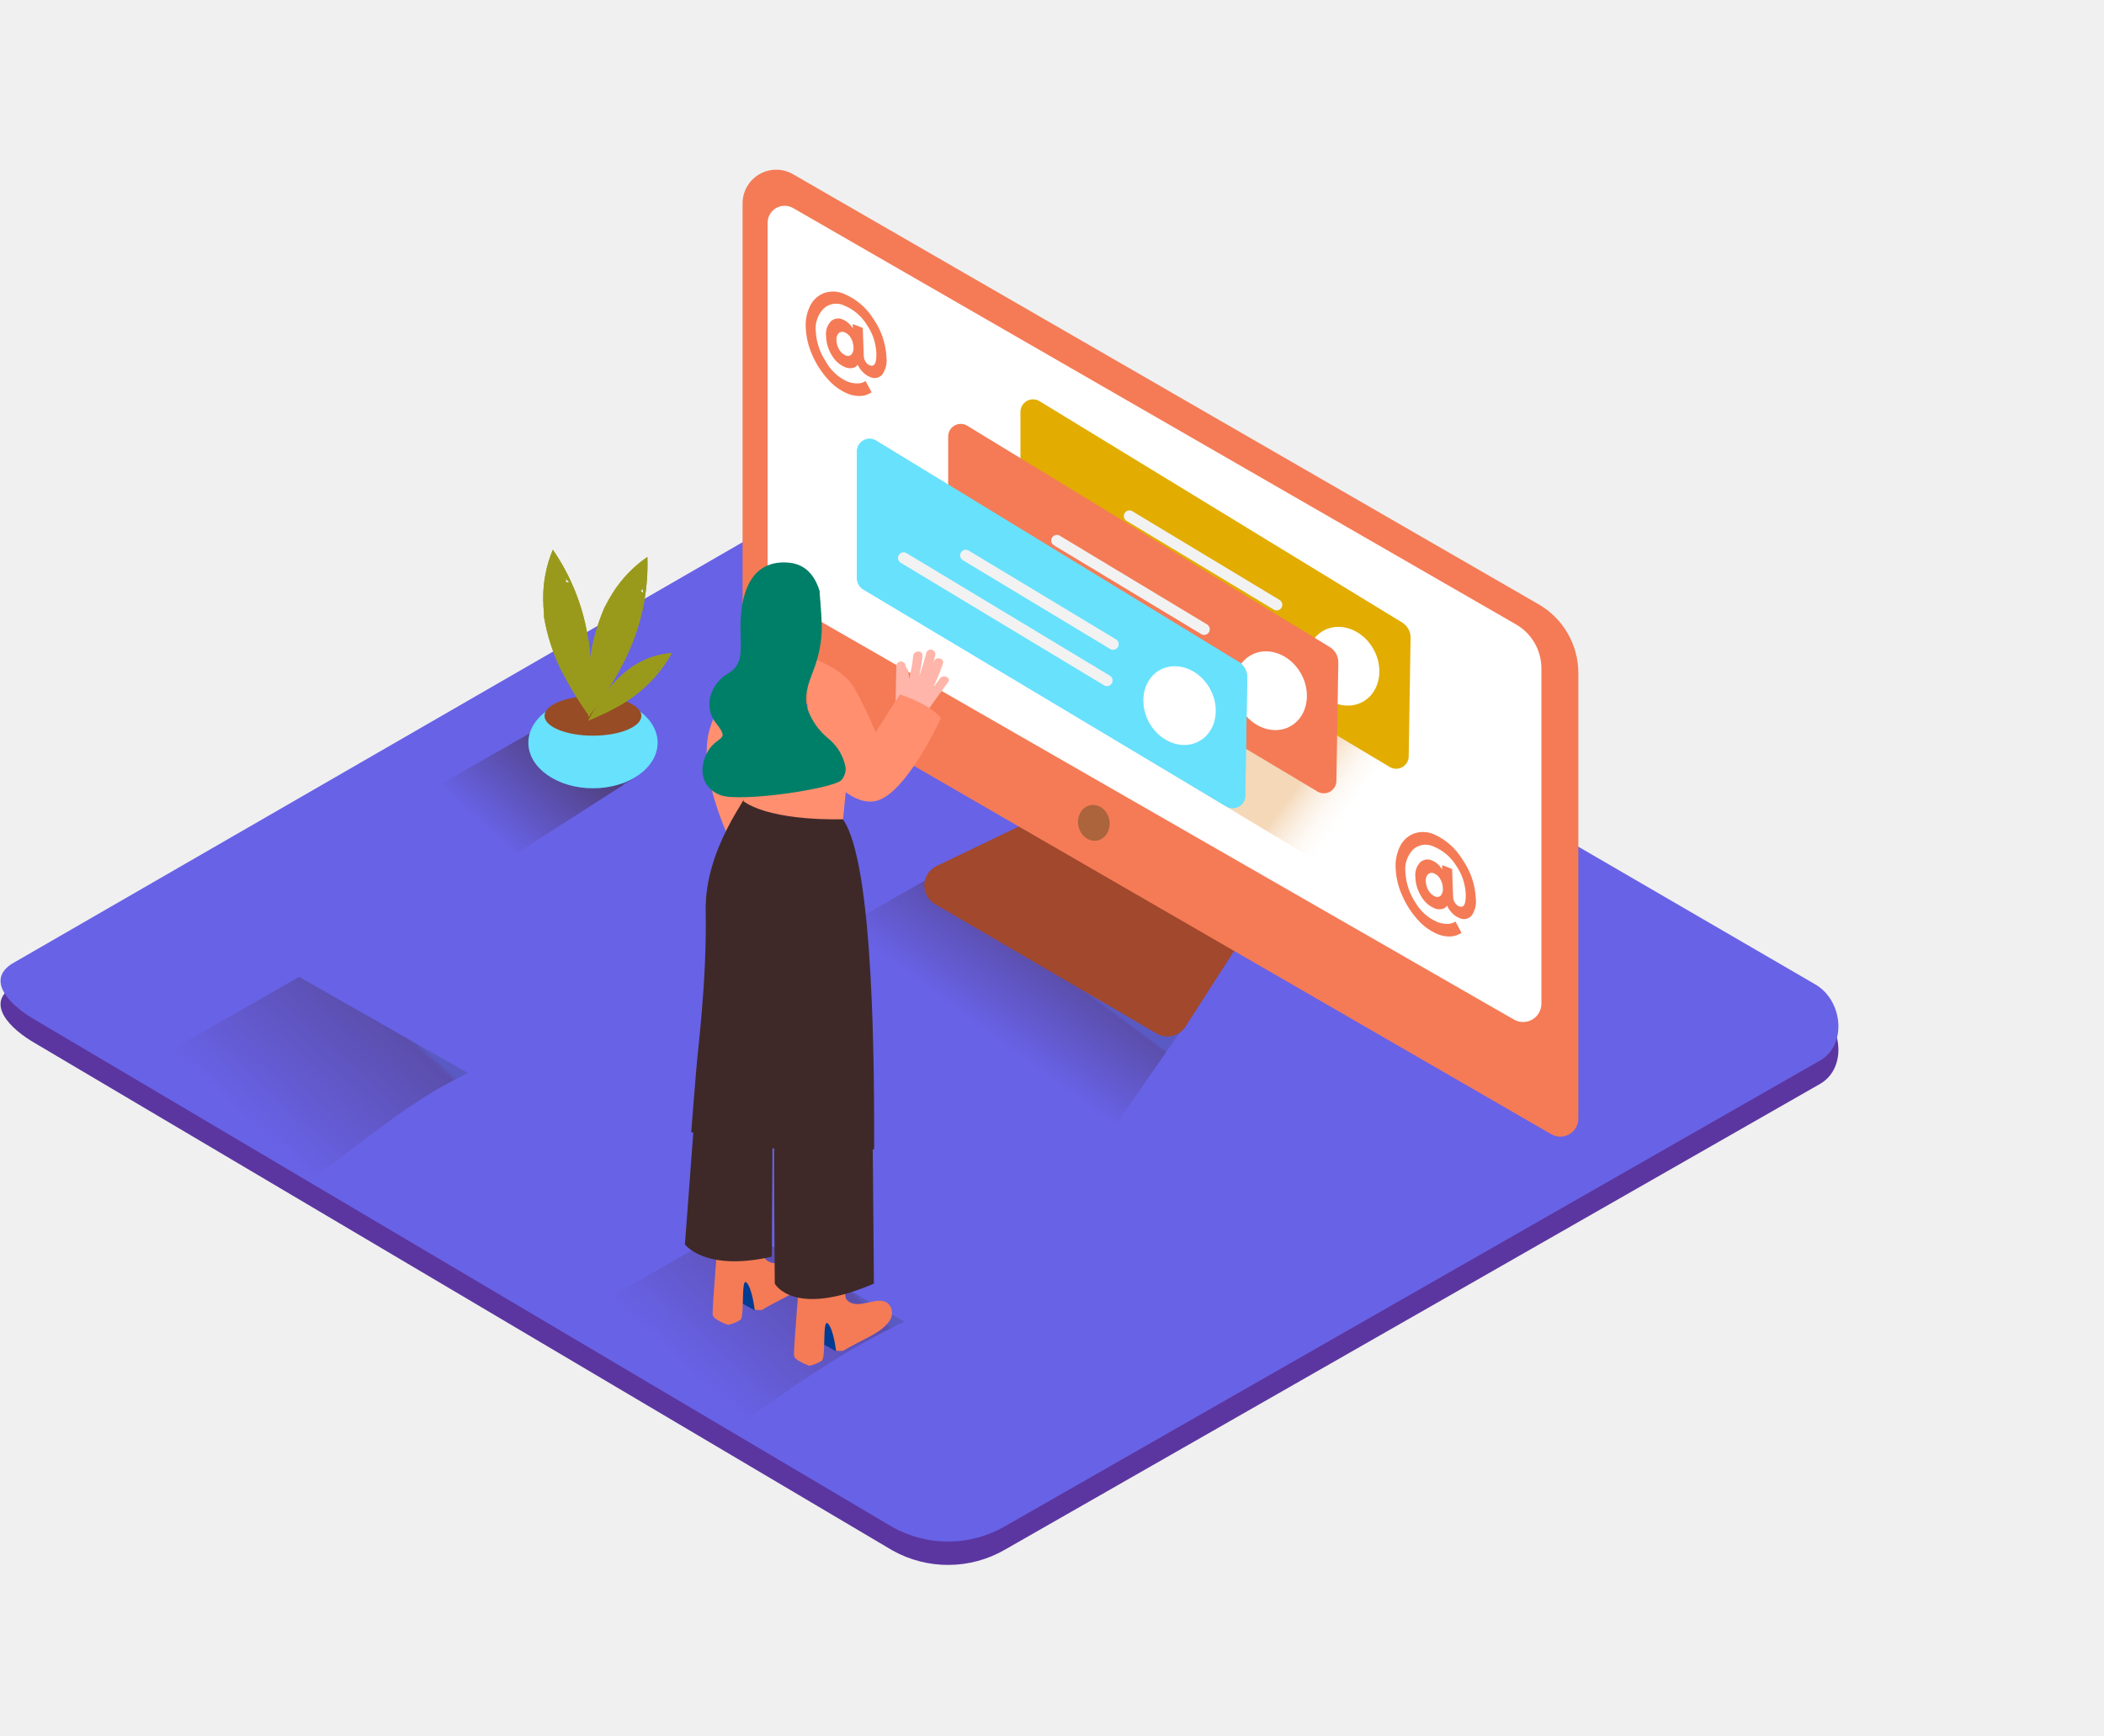
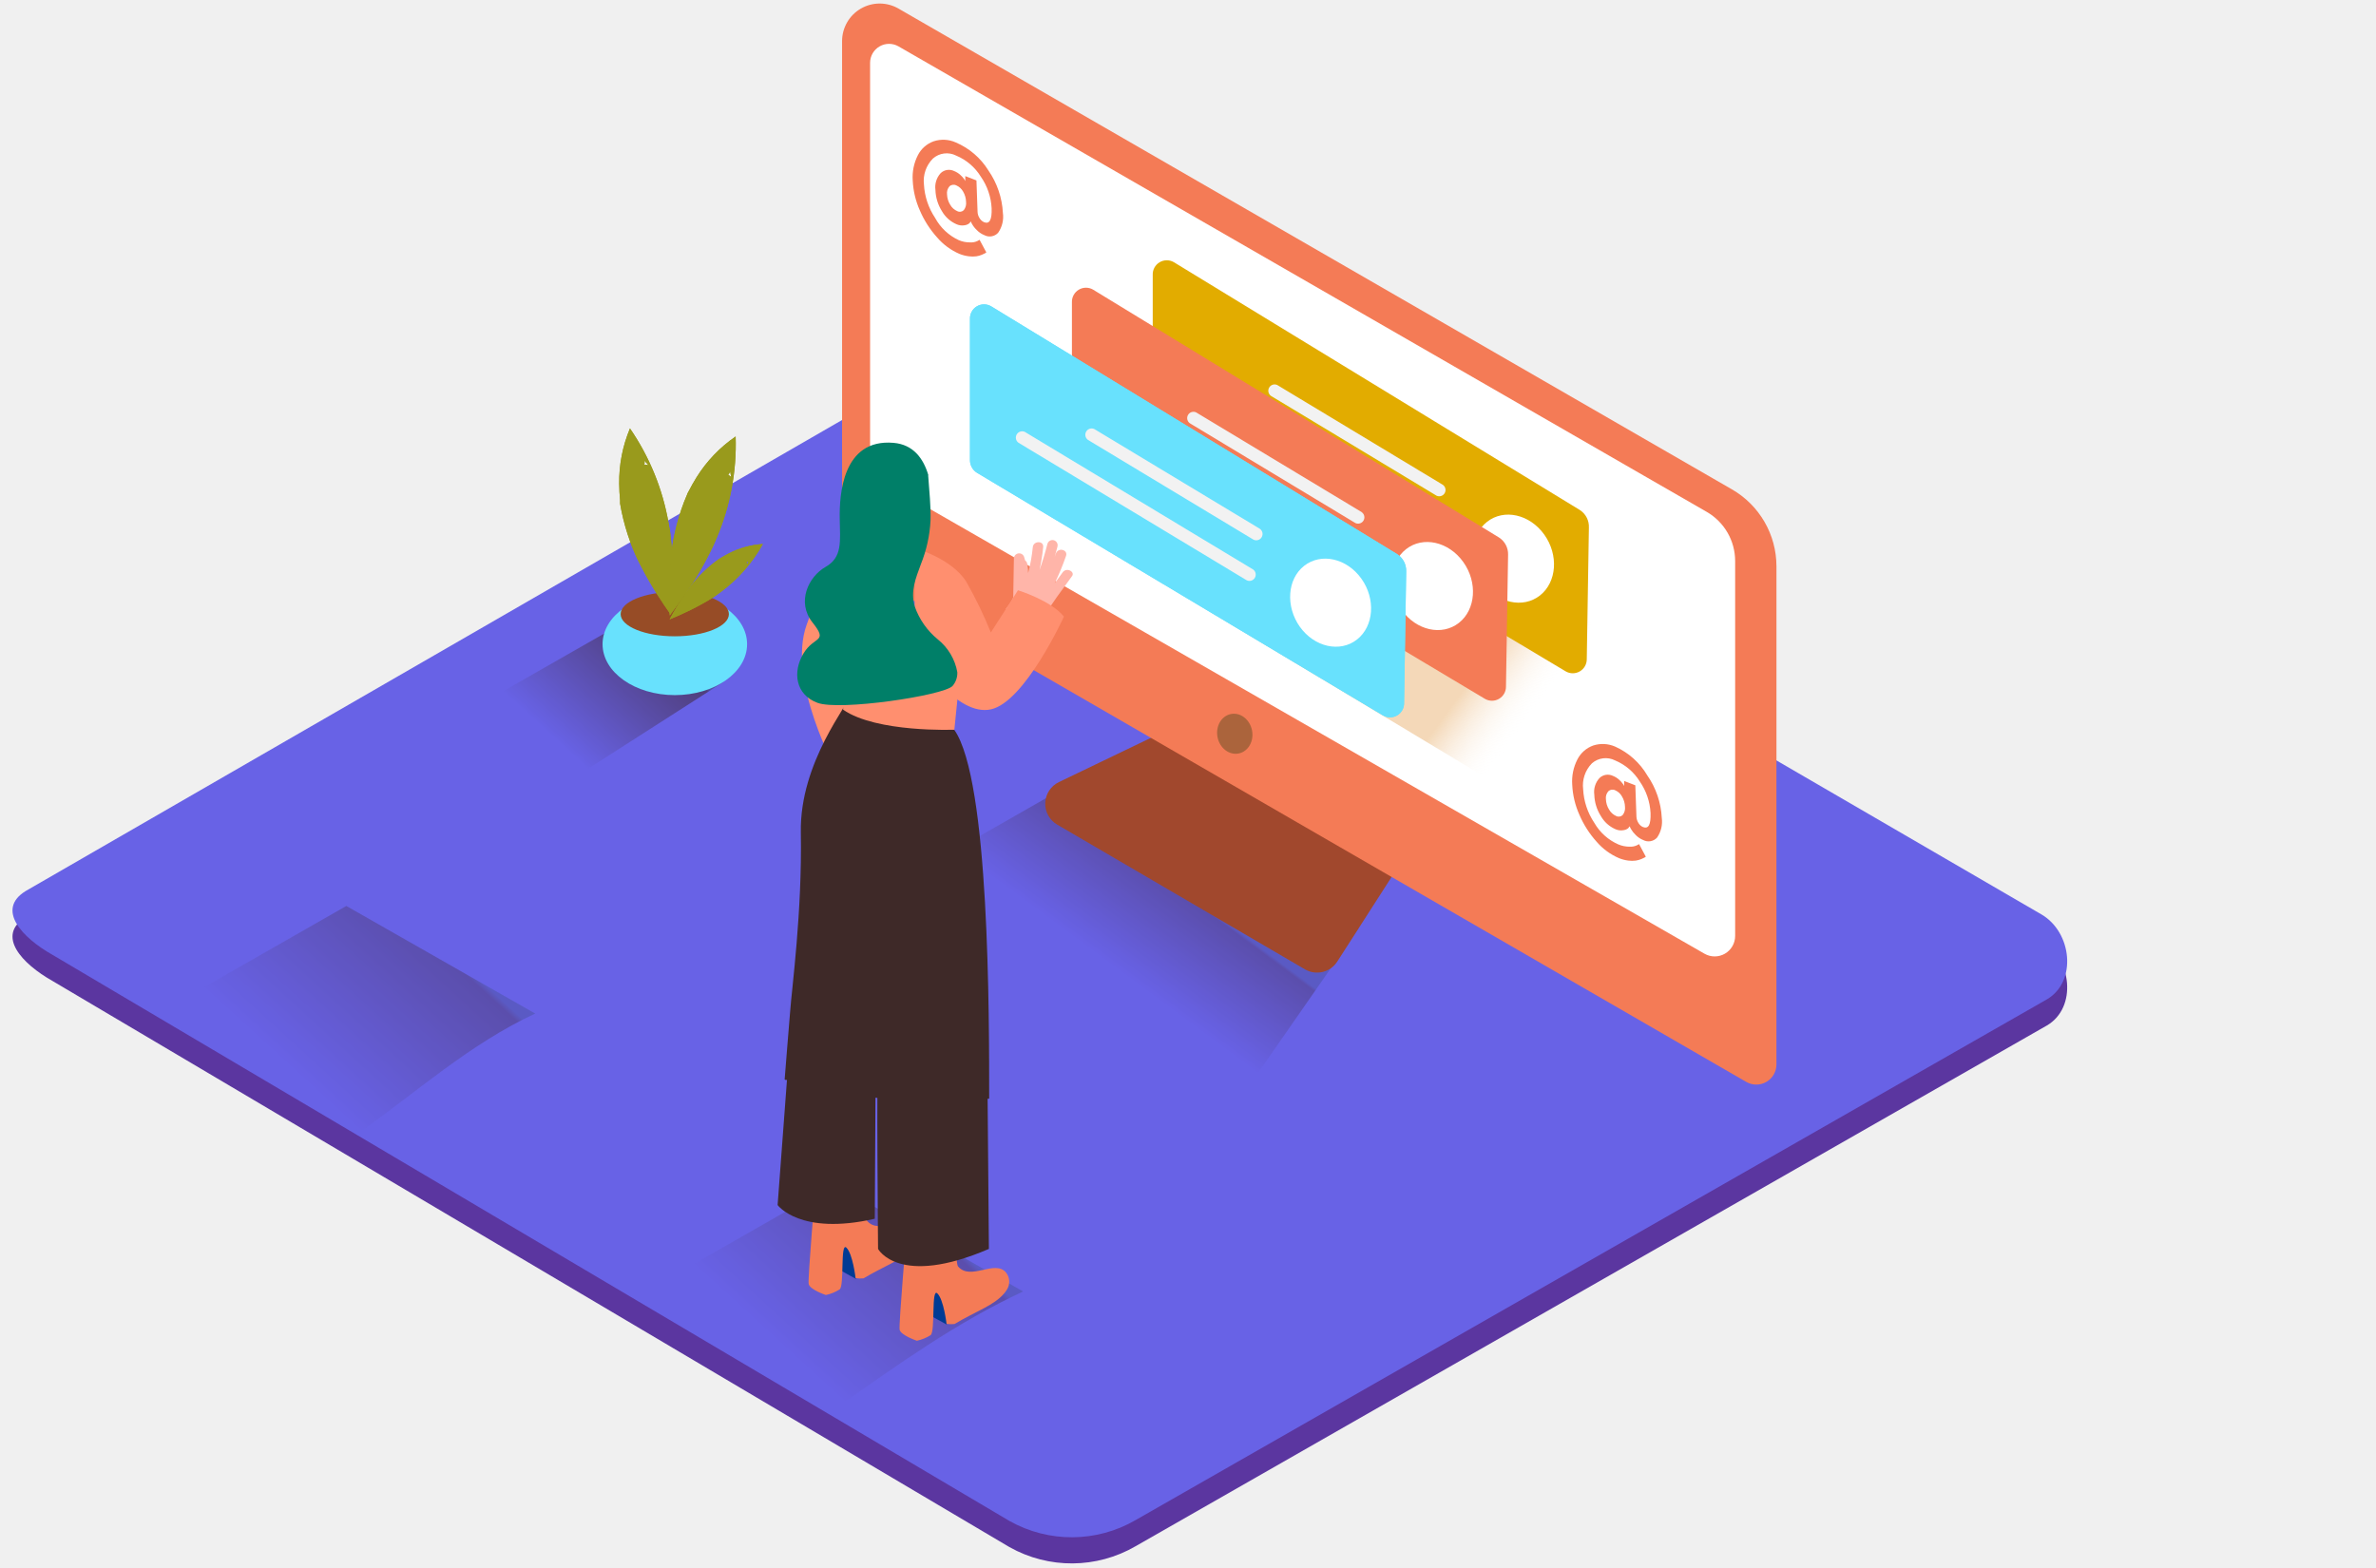
- <svg xmlns="http://www.w3.org/2000/svg" viewBox="0 0 540 360" width="400" height="330">
+ <svg xmlns="http://www.w3.org/2000/svg" viewBox="0 0 540 360" width="500" height="330">
  <defs>
    <linearGradient x1="61.181%" y1="36.82%" x2="40.788%" y2="55.54%" id="a">
      <stop stop-color="#78B46A" offset="0%" />
      <stop stop-color="#7F3500" offset="3%" />
      <stop stop-color="#FFF" offset="100%" />
    </linearGradient>
    <linearGradient x1="82.186%" y1="28.519%" x2="29.852%" y2="62.464%" id="b">
      <stop stop-color="#78B46A" offset="0%" />
      <stop stop-color="#7F3500" offset="3%" />
      <stop stop-color="#FFF" offset="100%" />
    </linearGradient>
    <linearGradient x1="80.66%" y1="21.864%" x2="21.557%" y2="66.62%" id="c">
      <stop stop-color="#78B46A" offset="0%" />
      <stop stop-color="#7F3500" offset="3%" />
      <stop stop-color="#FFF" offset="100%" />
    </linearGradient>
    <linearGradient x1="81.016%" y1="60.589%" x2="67.462%" y2="55.277%" id="d">
      <stop stop-color="#FFF" stop-opacity="0" offset="0%" />
      <stop stop-color="#DC841E" offset="99%" />
    </linearGradient>
    <linearGradient x1="82.183%" y1="27.537%" x2="29.857%" y2="62.324%" id="e">
      <stop stop-color="#78B46A" offset="0%" />
      <stop stop-color="#7F3500" offset="3%" />
      <stop stop-color="#FFF" offset="100%" />
    </linearGradient>
  </defs>
  <g fill-rule="nonzero" fill="none">
    <path d="M229.018 355.203L9.313 225.211c-6.995-3.938-12.99-10.39-6.175-14.622L223.625 83.367c3.305-2.052 8.327-3.399 11.696-1.437l230.595 134.007c6.994 4.066 8.25 15.392 1.28 19.496L257.972 354.998a29.178 29.178 0 01-28.953.205z" fill="#5B36A0" />
    <path d="M229.018 349.203L9.313 219.211c-6.995-3.938-12.99-10.39-6.175-14.622L223.625 77.367c3.305-2.052 8.327-3.399 11.696-1.437l230.595 134.007c6.994 4.066 8.25 15.392 1.28 19.496L257.972 348.998a29.178 29.178 0 01-28.953.205z" fill="#6862E6" />
    <path d="M247.133 177.693L203.78 202.46s66.783 40.8 80.439 46.546l24.968-35.913" fill="url(#a)" opacity=".25" style="mix-blend-mode:multiply" />
    <path d="M232.157 296.513l-43.365-24.715-43.364 24.767s22.585 13.8 44.171 26.473c13.708-9.71 27.428-19.521 42.558-26.525z" fill="url(#b)" opacity=".25" style="mix-blend-mode:multiply" />
    <path d="M138.728 143.883l-27.505 15.712s2.331 14.404 15.988 20.15l36.01-23.087" fill="url(#c)" opacity=".46" style="mix-blend-mode:multiply" />
    <ellipse fill="#68E1FD" cx="152.192" cy="147.898" rx="16.59" ry="11.697" />
    <ellipse fill="#974C26" cx="152.179" cy="140.997" rx="12.426" ry="5.092" />
    <path d="M151.73 132.506c0-2.296-.076-4.591-.256-6.887-.051-.599-.106-1.193-.166-1.783l-.128-1.167c0-.347-.18-1.283-.18-1.193-.077-.47-.158-.936-.243-1.398a54.855 54.855 0 00-8.865-21.715 31.778 31.778 0 00-2.473 12.71c0 1.284.103 2.566.205 3.772v.757c.103.615.218 1.282.346 1.846a50.222 50.222 0 001.96 6.888 41.928 41.928 0 002.678 6.003 82.454 82.454 0 003.676 6.349 90.88 90.88 0 002.985 4.425c.308-2.86.449-5.734.461-8.607zm-6.52-25.819a2.067 2.067 0 000-.897c.316.324.628.658.935 1a2.84 2.84 0 00-.948-.103h.013z" fill="#999A1C" />
    <path d="M155.996 134.276a65.015 65.015 0 003.498-5.938c.282-.53.555-1.06.82-1.59l.525-1.065.5-1.103.55-1.283a54.876 54.876 0 004.266-23.087 31.728 31.728 0 00-8.967 9.363 45.938 45.938 0 00-1.858 3.284l-.256.474-.064.206c-.243.577-.487 1.154-.717 1.744a50.22 50.22 0 00-2.063 6.862 41.95 41.95 0 00-.986 6.503 77.621 77.621 0 00-.333 7.323c0 1.911 0 3.656.115 5.336 1.704-2.27 3.42-4.605 4.97-7.029zm8.456-25.254c.2-.226.349-.493.435-.783.094.445.175.873.244 1.283-.2-.2-.43-.368-.68-.5z" fill="#999A1C" />
    <path d="M155.907 139.997a64.687 64.687 0 003.843-2.078l.96-.59.629-.398.615-.436.717-.526a34.464 34.464 0 009.736-11.069 19.928 19.928 0 00-7.84 2.168c-.705.36-1.384.757-2.063 1.167l-.294.18-.103.09-.948.705a31.541 31.541 0 00-3.33 3.04 26.351 26.351 0 00-2.627 3.193 83.516 83.516 0 00-2.562 3.848 55.792 55.792 0 00-1.653 2.925c1.653-.693 3.306-1.411 4.92-2.22zm12.708-10.902a1.28 1.28 0 00.487-.283c-.094.274-.196.543-.308.808a1.797 1.797 0 00-.179-.513v-.012zM151.73 132.506c0-2.296-.076-4.591-.256-6.887-.051-.599-.106-1.193-.166-1.783l-.128-1.167c0-.347-.18-1.283-.18-1.193-.077-.47-.158-.936-.243-1.398a54.855 54.855 0 00-8.865-21.715 31.778 31.778 0 00-2.473 12.71c0 1.284.103 2.566.205 3.772v.757c.103.615.218 1.282.346 1.846a50.222 50.222 0 001.96 6.888 41.928 41.928 0 002.678 6.003 82.454 82.454 0 003.676 6.349 90.88 90.88 0 002.985 4.425c.308-2.86.449-5.734.461-8.607zm-6.52-25.819a2.067 2.067 0 000-.897c.316.324.628.658.935 1a2.84 2.84 0 00-.948-.103h.013z" fill="#999A1C" />
    <path d="M155.996 134.276a65.015 65.015 0 003.498-5.938c.282-.53.555-1.06.82-1.59l.525-1.065.5-1.103.55-1.283a54.876 54.876 0 004.266-23.087 31.728 31.728 0 00-8.967 9.363 45.938 45.938 0 00-1.858 3.284l-.256.474-.064.206c-.243.577-.487 1.154-.717 1.744a50.22 50.22 0 00-2.063 6.862 41.95 41.95 0 00-.986 6.503 77.621 77.621 0 00-.333 7.323c0 1.911 0 3.656.115 5.336 1.704-2.27 3.42-4.605 4.97-7.029zm8.456-25.254c.2-.226.349-.493.435-.783.094.445.175.873.244 1.283-.2-.2-.43-.368-.68-.5z" fill="#999A1C" />
    <path d="M155.907 139.997a64.687 64.687 0 003.843-2.078l.96-.59.629-.398.615-.436.717-.526a34.464 34.464 0 009.736-11.069 19.928 19.928 0 00-7.84 2.168c-.705.36-1.384.757-2.063 1.167l-.294.18-.103.09-.948.705a31.541 31.541 0 00-3.33 3.04 26.351 26.351 0 00-2.627 3.193 83.516 83.516 0 00-2.562 3.848 55.792 55.792 0 00-1.653 2.925c1.653-.693 3.306-1.411 4.92-2.22zm12.708-10.902a1.28 1.28 0 00.487-.283c-.094.274-.196.543-.308.808a1.797 1.797 0 00-.179-.513v-.012z" fill="#999A1C" />
    <path d="M264.35 168.022l-23.994 11.543a5.53 5.53 0 00-.384 9.76l56.867 33.22a5.518 5.518 0 007.43-1.782l13.823-21.523" fill="#A1482D" />
    <path d="M394.854 112.344L203.524 1.962a8.626 8.626 0 00-8.626.01 8.644 8.644 0 00-4.312 7.48v114.833a7.184 7.184 0 003.587 6.22L398.146 248.39a4.62 4.62 0 004.632.003 4.631 4.631 0 002.312-4.018V130.018a20.398 20.398 0 00-10.236-17.674z" fill="#F47B56" />
    <path d="M203.537 10.646l185.552 106.88a13.034 13.034 0 016.52 11.286v86.076a4.708 4.708 0 01-2.344 4.065 4.697 4.697 0 01-4.688.014L199.348 110.304a4.643 4.643 0 01-2.331-4.027V14.429c0-1.555.827-2.992 2.171-3.772a4.351 4.351 0 014.35-.011z" fill="#FFF" />
    <ellipse fill="#AB643C" transform="rotate(-10.9 280.738 168.465)" cx="280.738" cy="168.465" rx="4.036" ry="4.617" />
    <path fill="url(#d)" opacity=".32" d="M253.41 127.427l86.23 51.869 42.595-24.793-76.109-44.353" />
    <path d="M359.97 117.102l-93.224-56.91a3.225 3.225 0 00-3.278.028 3.233 3.233 0 00-1.565 2.884V95.53a3.4 3.4 0 001.627 2.924l93.212 55.704c.997.567 2.22.56 3.21-.02a3.22 3.22 0 001.594-2.79l.487-30.23a4.542 4.542 0 00-2.063-4.015z" fill="#E2AC00" />
    <path d="M337.667 133.789c3.343 4.681 9.223 5.99 13.118 2.937 3.894-3.053 4.343-9.324 1-13.993-3.345-4.669-9.225-5.99-13.12-2.937-3.894 3.052-4.342 9.311-.998 13.993z" fill="#FFF" />
    <path d="M328.52 111.318l-38.023-22.92a1.447 1.447 0 00-1.862.578 1.45 1.45 0 00.402 1.91l38.022 22.92a1.447 1.447 0 001.862-.578 1.45 1.45 0 00-.401-1.91zM326.957 120.63l-52.41-31.591a1.45 1.45 0 00-1.396 2.488l52.345 31.603a1.447 1.447 0 001.862-.578 1.45 1.45 0 00-.401-1.91v-.013z" fill="#F2F2F2" />
    <path d="M341.369 123.387L248.196 66.49a3.225 3.225 0 00-3.278.028 3.233 3.233 0 00-1.565 2.884v32.411a3.4 3.4 0 001.615 2.938l93.211 55.703c1.008.58 2.25.57 3.248-.025a3.22 3.22 0 001.569-2.848l.487-30.23a4.542 4.542 0 00-2.114-3.964z" fill="#F47B56" />
    <path d="M319.065 140.074c3.344 4.681 9.224 5.99 13.119 2.937 3.894-3.053 4.342-9.325.999-13.993-3.344-4.67-9.224-5.99-13.118-2.938-3.895 3.053-4.343 9.312-1 13.994z" fill="#FFF" />
    <path d="M309.918 117.602l-38.048-22.92a1.447 1.447 0 00-1.862.578 1.45 1.45 0 00.402 1.91l38.022 22.92a1.447 1.447 0 001.862-.578 1.45 1.45 0 00-.401-1.91h.025zM308.343 126.978l-52.397-31.642a1.447 1.447 0 00-1.862.579 1.45 1.45 0 00.402 1.91l52.409 31.59a1.447 1.447 0 001.862-.578 1.45 1.45 0 00-.402-1.91l-.012.051z" fill="#F2F2F2" />
    <path d="M317.99 127.21l-93.2-56.897a3.225 3.225 0 00-3.278.027 3.233 3.233 0 00-1.564 2.884v32.412a3.4 3.4 0 001.627 2.924l93.211 55.704c1.008.58 2.25.57 3.249-.026a3.22 3.22 0 001.568-2.847l.487-30.231a4.542 4.542 0 00-2.1-3.95z" fill="#68E1FD" />
    <path d="M317.99 127.21l-93.2-56.897a3.225 3.225 0 00-3.278.027 3.233 3.233 0 00-1.564 2.884v32.412a3.4 3.4 0 001.627 2.924l93.211 55.704c1.008.58 2.25.57 3.249-.026a3.22 3.22 0 001.568-2.847l.487-30.231a4.542 4.542 0 00-2.1-3.95z" fill="#68E1FD" />
    <path d="M295.673 143.896c3.343 4.681 9.224 5.99 13.118 2.937 3.895-3.053 4.343-9.325 1-13.993-3.344-4.669-9.225-5.99-13.119-2.937-3.894 3.052-4.304 9.311-1 13.993z" fill="#FFF" />
    <path d="M286.526 121.425l-38.035-22.92a1.447 1.447 0 00-1.862.578 1.45 1.45 0 00.401 1.91l38.023 22.92a1.447 1.447 0 001.862-.578 1.45 1.45 0 00-.402-1.91h.013zM284.95 130.75l-52.409-31.592a1.447 1.447 0 00-1.862.579 1.45 1.45 0 00.402 1.91l52.409 31.59a1.447 1.447 0 001.862-.578 1.45 1.45 0 00-.402-1.91z" fill="#F2F2F2" />
    <path d="M195.672 124.028a45.406 45.406 0 00-13.208 19.38c-4.638 12.827 6.956 33.784 6.956 33.784l18.038-14.3" fill="#FF8F6F" />
    <path d="M193.724 293.602l-4.893-2.706 1.28-7.003s7.29.692 7.93 3.283" fill="#003B94" />
    <path d="M195.518 293.5c1.102-.68 2.255-1.283 3.395-1.886 2.83-1.552 6.918-3.155 8.66-6.067a3.39 3.39 0 00-.23-3.848c-2.563-3.104-8.174 2.001-11.044-1.436-.563-.68-.832-11.467-.832-11.467l-10.915 2.95s-1.845 21.676-1.64 23.01c.205 1.334 3.959 2.566 3.959 2.566a9.666 9.666 0 003.151-1.283c1.14-.834.102-11.005 1.563-9.581 1.46 1.424 2.1 6.99 2.1 6.99.607.092 1.222.11 1.833.051z" fill="#F47B56" />
    <path d="M214.568 304.08l-4.894-2.667 1.28-7.003s7.29.693 7.93 3.283" fill="#003B94" />
    <path d="M216.412 303.978c1.102-.68 2.255-1.282 3.395-1.885 2.831-1.552 6.918-3.155 8.66-6.067a3.39 3.39 0 00-.23-3.848c-2.563-3.104-8.174 2.001-11.043-1.436-.564-.68-.833-11.467-.833-11.467l-10.915 2.95s-1.857 21.753-1.652 23.036c.205 1.282 3.958 2.565 3.958 2.565a9.666 9.666 0 003.152-1.283c1.14-.833.102-11.004 1.563-9.58 1.46 1.423 2.1 6.99 2.1 6.99a7.498 7.498 0 001.845.025z" fill="#F47B56" />
    <path d="M179.005 233.614l-3.216 43.058s5.125 7.08 22.304 3.142l.166-29.026M198.849 242.144c-.372 3.706 0 44.596 0 44.596s4.752 8.901 25.442 0l-.295-34.746" fill="#3E2928" />
    <path d="M177.403 247.838c1.41.975 1.896-4.04 3.37-3.18a83.77 83.77 0 0016.961 7.49h.128a1.165 1.165 0 011.576.577 89.585 89.585 0 0011.133 2.565c4.83.77 8.826-2.808 13.784-3.052 0-19.008.09-73.109-7.994-84.652l-23.918-8.055c-.115 1.975-11.606 15.314-11.325 31.578.32 18.328-2.062 35.618-2.472 41.351-.064.975-1.191 14.34-1.243 15.378z" fill="#3E2928" />
    <path d="M218.564 145.73l-2.203 21.804s-17.845.719-25.532-4.591v-18.496" fill="#FF8F6F" />
    <path d="M241.252 131.378l-1.819 2.488c.97-2.024 1.826-4.1 2.562-6.22.513-1.45-1.806-2.027-2.318-.578l-.27.744c.223-.77.432-1.543.628-2.322a1.195 1.195 0 10-2.319-.577 62.236 62.236 0 01-1.806 5.952 42.54 42.54 0 00.846-5.26c.154-1.525-2.242-1.461-2.383 0a37.916 37.916 0 01-1.076 5.965c0-.684-.064-1.368-.192-2.052a1.206 1.206 0 00-.5-.86 9.29 9.29 0 00-.23-.795 1.204 1.204 0 00-2.345.36l-.154 8.978c-.433.93-.999 1.795-1.678 2.565a41.64 41.64 0 013.331 2.565 34.337 34.337 0 012.716 2.565 65.716 65.716 0 002.216-2.924c.088-.075.166-.161.23-.257a255.44 255.44 0 016.611-9.337c.948-1.052-1.14-2.219-2.05-1z" fill="#FFB5A9" />
    <path d="M207.24 125.85s8.43 2.27 11.85 7.695a96.553 96.553 0 015.65 11.66l6.225-9.685s7.559 2.322 10.556 6.042c0 0-8.967 19.623-16.782 21.304-7.814 1.68-16.116-11.518-16.116-11.518s-1.716 5.515-1.383-.372" fill="#FF8F6F" />
    <path d="M212.595 146.82a17.097 17.097 0 01-5.342-7.618c-1.013-3.45.256-6.478 1.434-9.684a31.237 31.237 0 002.204-9.966c.102-3.36-.282-6.72-.513-10.069a.976.976 0 010-.436c-1.127-3.783-3.433-6.99-7.98-7.375-11.774-1-12.44 12.057-12.35 17.367.09 5.31.653 8.901-3.254 11.12-3.908 2.219-6.726 8.042-2.998 12.75 3.728 4.706.384 2.988-2.101 7.169-2.485 4.181-1.845 9.402 3.254 11.287 5.099 1.885 28.799-1.655 30.976-3.848a4.531 4.531 0 001.115-3.206 12.444 12.444 0 00-4.445-7.49z" fill="#007F68" />
    <path d="M224.176 39.132a18.805 18.805 0 013.33 9.748 6.419 6.419 0 01-1.088 4.553 2.624 2.624 0 01-3.178.552 4.906 4.906 0 01-1.716-1.154 5.989 5.989 0 01-1.102-1.398l-.307-.603a2.13 2.13 0 01-.308.436 2.24 2.24 0 01-1.05.449 3.186 3.186 0 01-1.896-.231 7.113 7.113 0 01-3.357-3.014 9.692 9.692 0 01-1.486-4.861 4.775 4.775 0 011.192-3.848 2.739 2.739 0 013.113-.488c.513.205.986.5 1.396.873.35.297.659.637.922 1.013l.23.41v-1.141l2.563 1 .256 7.209c.018.516.178 1.017.462 1.449.24.417.609.745 1.05.936 1.238.488 1.81-.581 1.717-3.206a13.889 13.889 0 00-2.473-7.247 12.136 12.136 0 00-5.675-4.848 4.774 4.774 0 00-5.33.68 7.252 7.252 0 00-2.062 5.925 15.3 15.3 0 002.562 7.696 11.817 11.817 0 005.47 5.13c.812.34 1.684.51 2.563.5a3.417 3.417 0 001.665-.307l.513-.283 1.55 2.886-.257.18a6.133 6.133 0 01-.755.359c-.41.177-.84.298-1.282.36a6.398 6.398 0 01-1.703 0 8.575 8.575 0 01-2.165-.552 14.093 14.093 0 01-5.125-3.771 22.36 22.36 0 01-3.971-6.208 19.027 19.027 0 01-1.64-6.888c-.138-2 .27-3.999 1.179-5.784a6.51 6.51 0 013.638-3.207 7 7 0 015.047.257 16.288 16.288 0 017.508 6.438zm-5.65 9.12c.42-.538.61-1.221.525-1.899a4.904 4.904 0 00-.679-2.372 3.255 3.255 0 00-1.55-1.411 1.395 1.395 0 00-1.576.205 2.35 2.35 0 00-.563 1.86c.029.846.28 1.669.73 2.385.37.652.94 1.165 1.627 1.463a1.28 1.28 0 001.486-.231M375.433 178.013a18.74 18.74 0 013.33 9.748 6.419 6.419 0 01-1.088 4.553 2.637 2.637 0 01-3.177.552 5.047 5.047 0 01-1.717-1.154 6.207 6.207 0 01-1.102-1.399l-.307-.602c-.087.156-.19.302-.308.436-.304.24-.666.395-1.05.449a3.071 3.071 0 01-1.883-.218 7.113 7.113 0 01-3.357-3.027 9.653 9.653 0 01-1.499-4.874 4.724 4.724 0 011.192-3.848 2.726 2.726 0 013.1-.487c.514.204.987.499 1.396.872.35.302.66.647.923 1.026l.243.41v-1.141l2.562.987.257 7.209c.022.515.181 1.015.46 1.449.242.417.61.745 1.051.936 1.281.488 1.807-.577 1.73-3.206a13.953 13.953 0 00-2.473-7.26 12.161 12.161 0 00-5.662-4.835 4.787 4.787 0 00-5.33.667 7.252 7.252 0 00-2.01 5.964 15.25 15.25 0 002.561 7.695 11.868 11.868 0 005.535 4.964 6.668 6.668 0 002.562.513 3.545 3.545 0 001.665-.308l.513-.282 1.55 2.886-.256.18a6.133 6.133 0 01-.756.359c-.412.17-.842.29-1.281.359a6.526 6.526 0 01-1.717 0 8.55 8.55 0 01-2.152-.564 14.093 14.093 0 01-5.125-3.759 22.41 22.41 0 01-3.97-6.22 18.988 18.988 0 01-1.64-6.888 11.003 11.003 0 011.178-5.772 6.562 6.562 0 013.638-3.219 7.09 7.09 0 015.06.257 16.315 16.315 0 017.354 6.592zm-5.65 9.12a2.567 2.567 0 00.538-1.899 4.865 4.865 0 00-.691-2.372 3.204 3.204 0 00-1.538-1.411 1.395 1.395 0 00-1.575.192 2.323 2.323 0 00-.577 1.86c.03.842.281 1.66.73 2.373.369.655.94 1.172 1.627 1.475a1.28 1.28 0 001.486-.218" fill="#F47B56" />
    <path d="M120.139 232.704L76.774 208l-43.351 24.754s24.122 15.083 45.709 27.756c13.707-9.697 25.89-20.791 41.007-27.807z" fill="url(#e)" opacity=".25" style="mix-blend-mode:multiply" />
  </g>
</svg>
